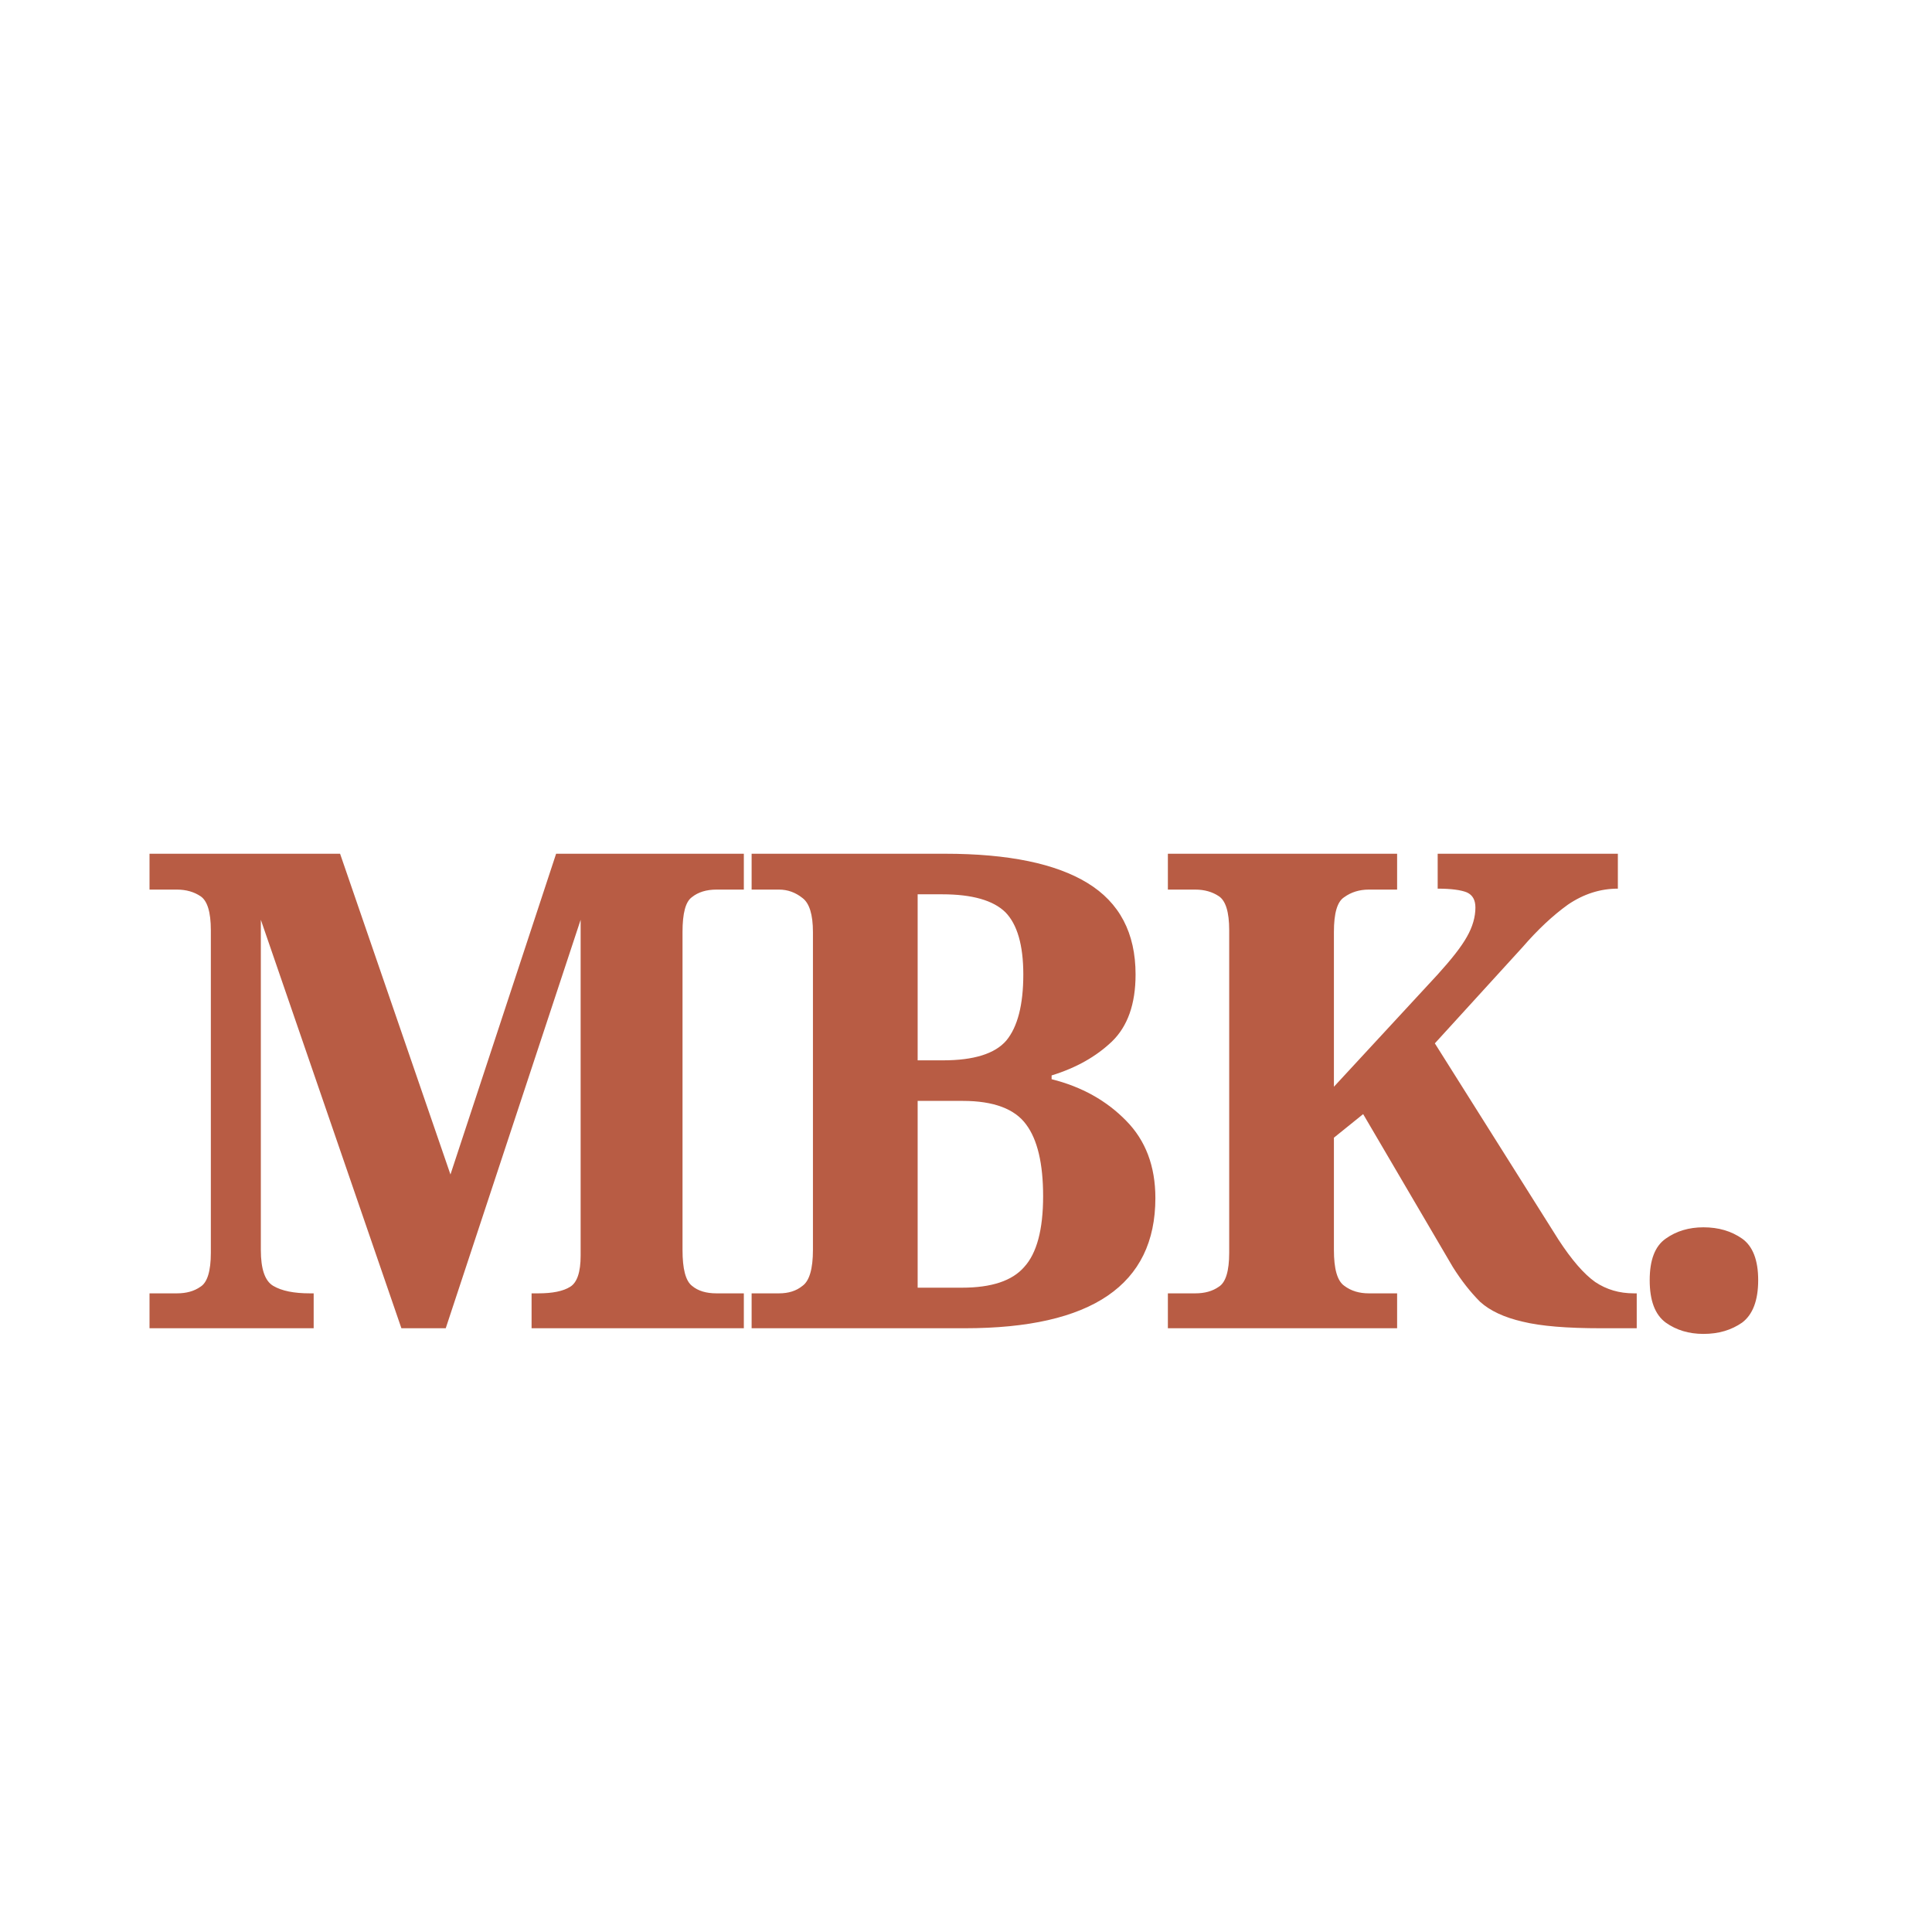
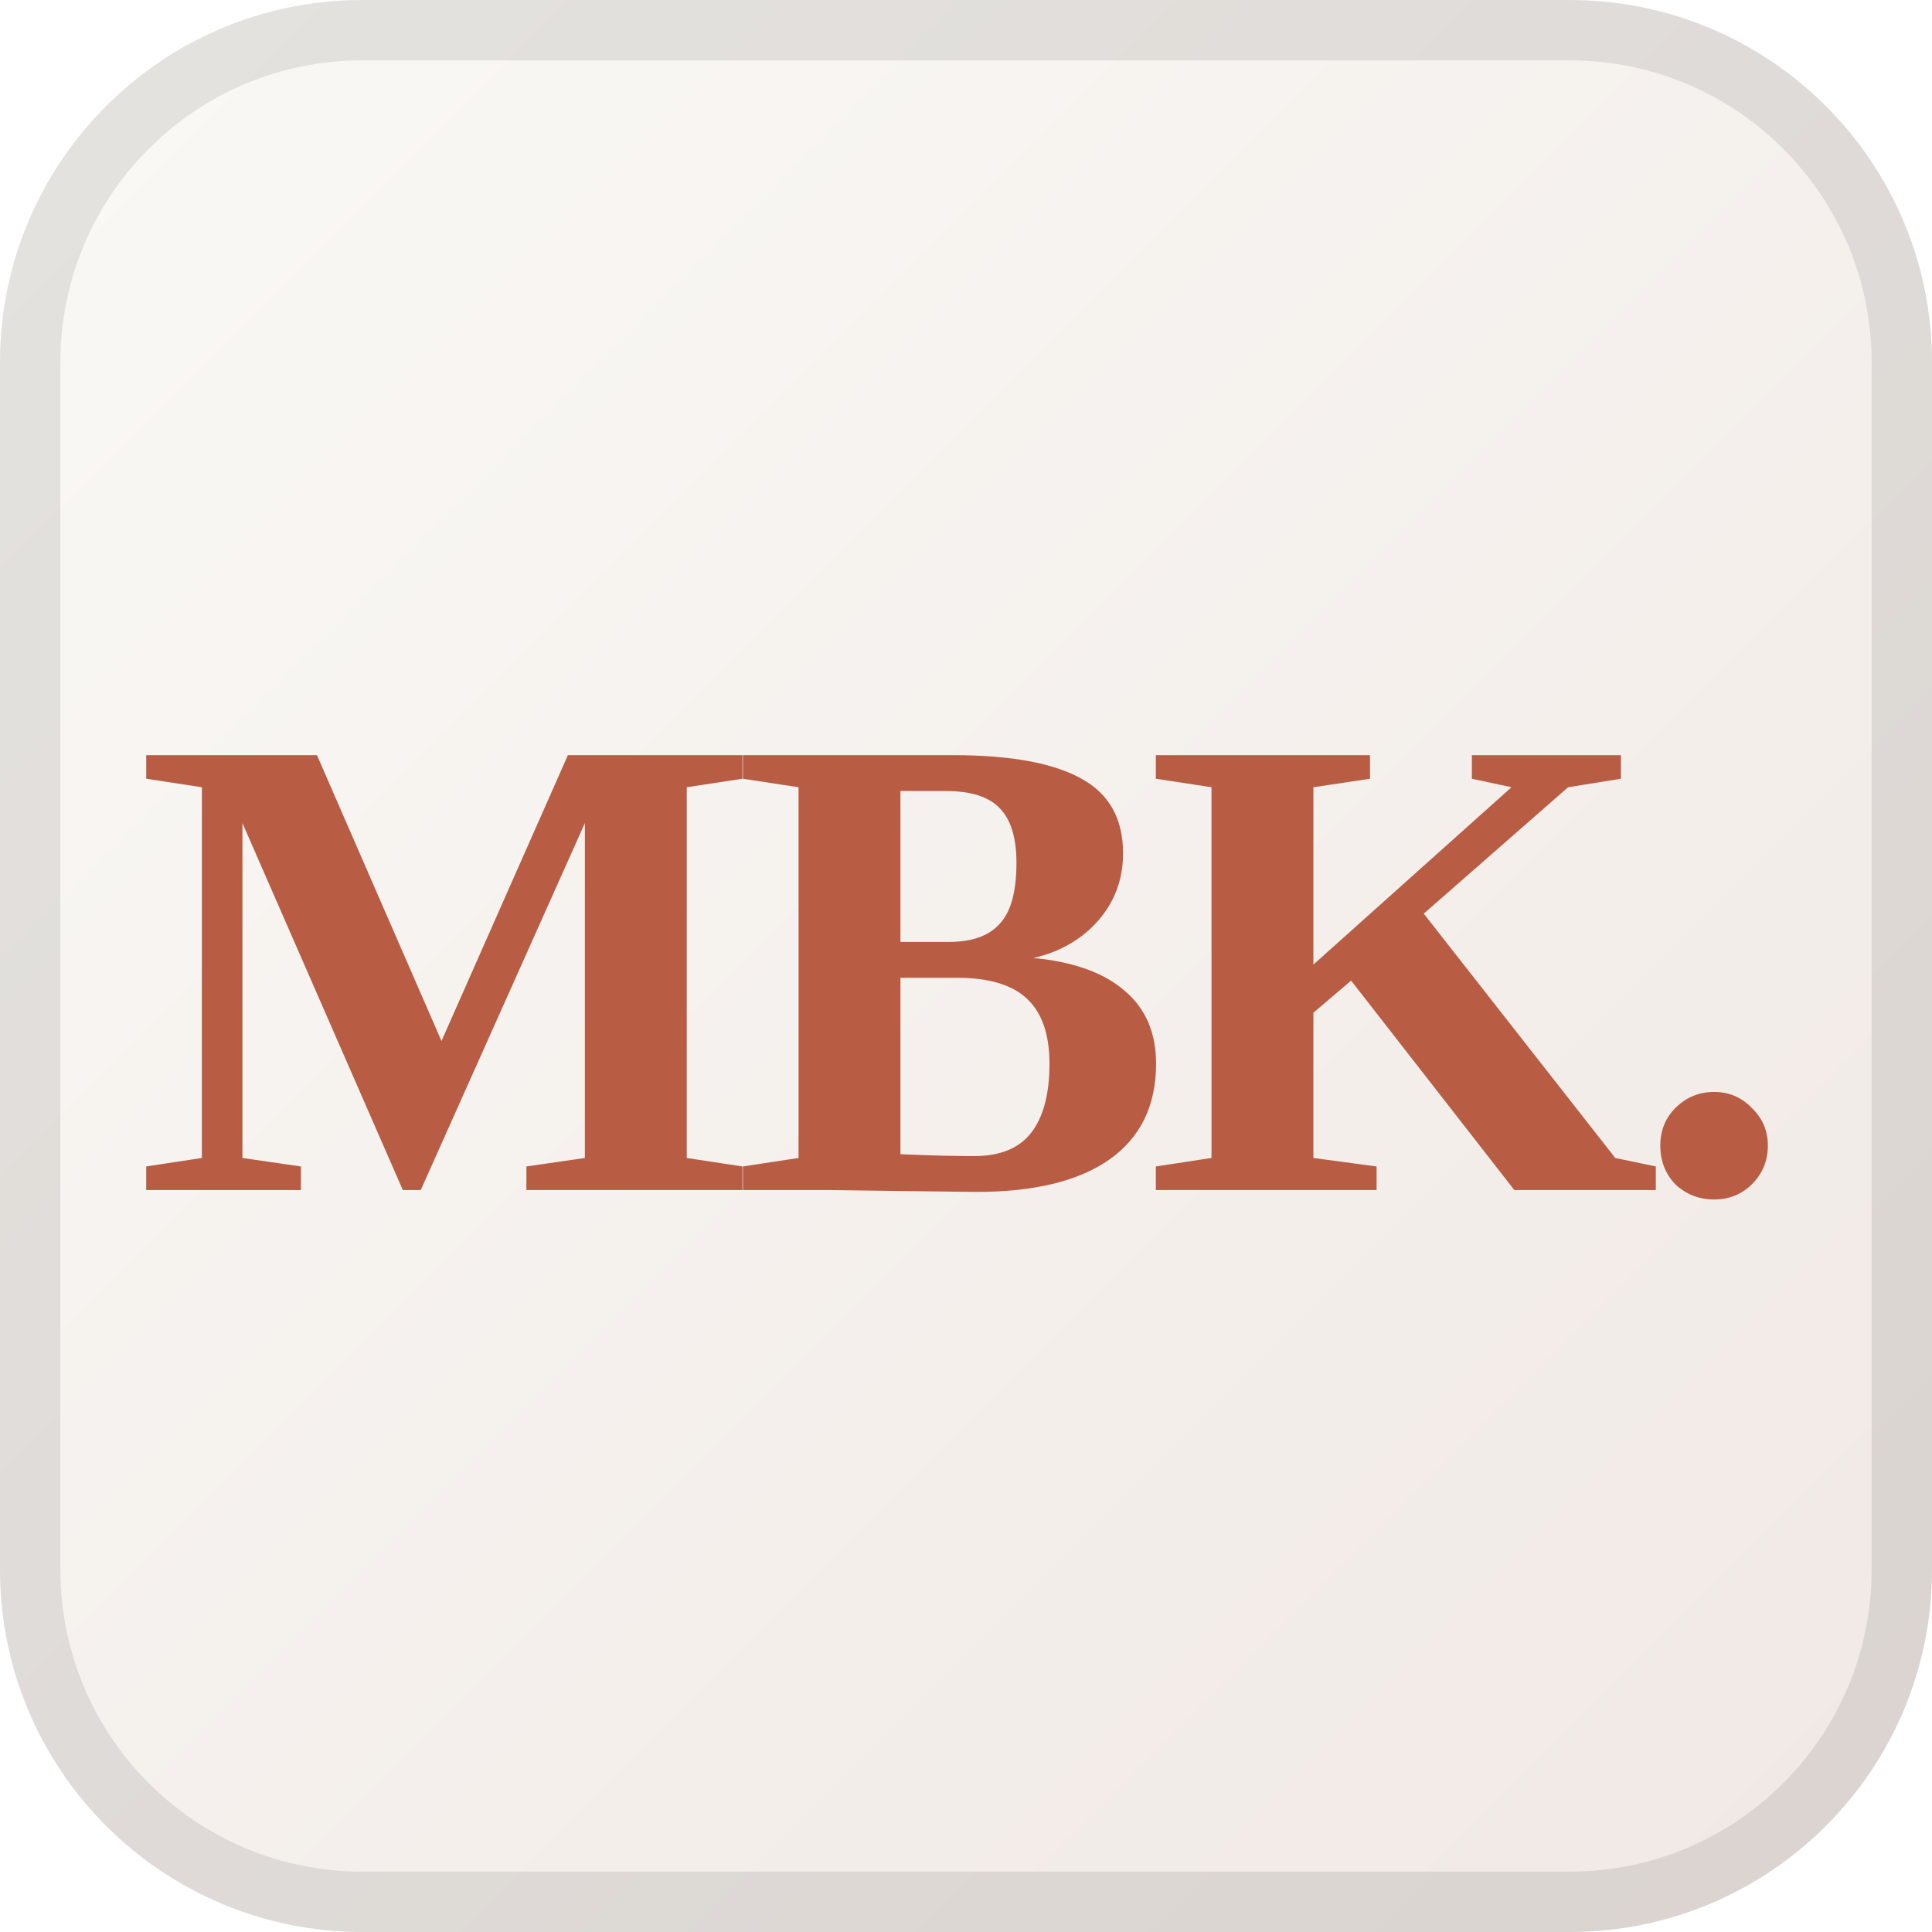
<svg xmlns="http://www.w3.org/2000/svg" viewBox="0 0 32 32">
-   <text x="16" y="22" font-family="Outfit, Georgia, serif" font-size="11" font-weight="700" fill="#b85c44" text-anchor="middle" letter-spacing="-0.5">MBK.</text>
+   <defs>
+     <linearGradient id="bg" x1="0" y1="0" x2="1" y2="1">
+       <stop offset="0%" stop-color="#faf9f6" />
+       <stop offset="100%" stop-color="#f0e8e4" />
+     </linearGradient>
+   </defs>
+   <rect width="32" height="32" rx="6" fill="url(#bg)" />
+   <rect x="0.5" y="0.5" width="31" height="31" rx="5.5" fill="none" stroke="rgba(28,25,23,0.1)" stroke-width="1" />
+   <text x="16" y="16" font-family="Georgia,'Times New Roman',serif" font-size="11" font-weight="700" fill="#b85c44" text-anchor="middle" dominant-baseline="central" letter-spacing="-0.5">MBK.</text>
</svg>
